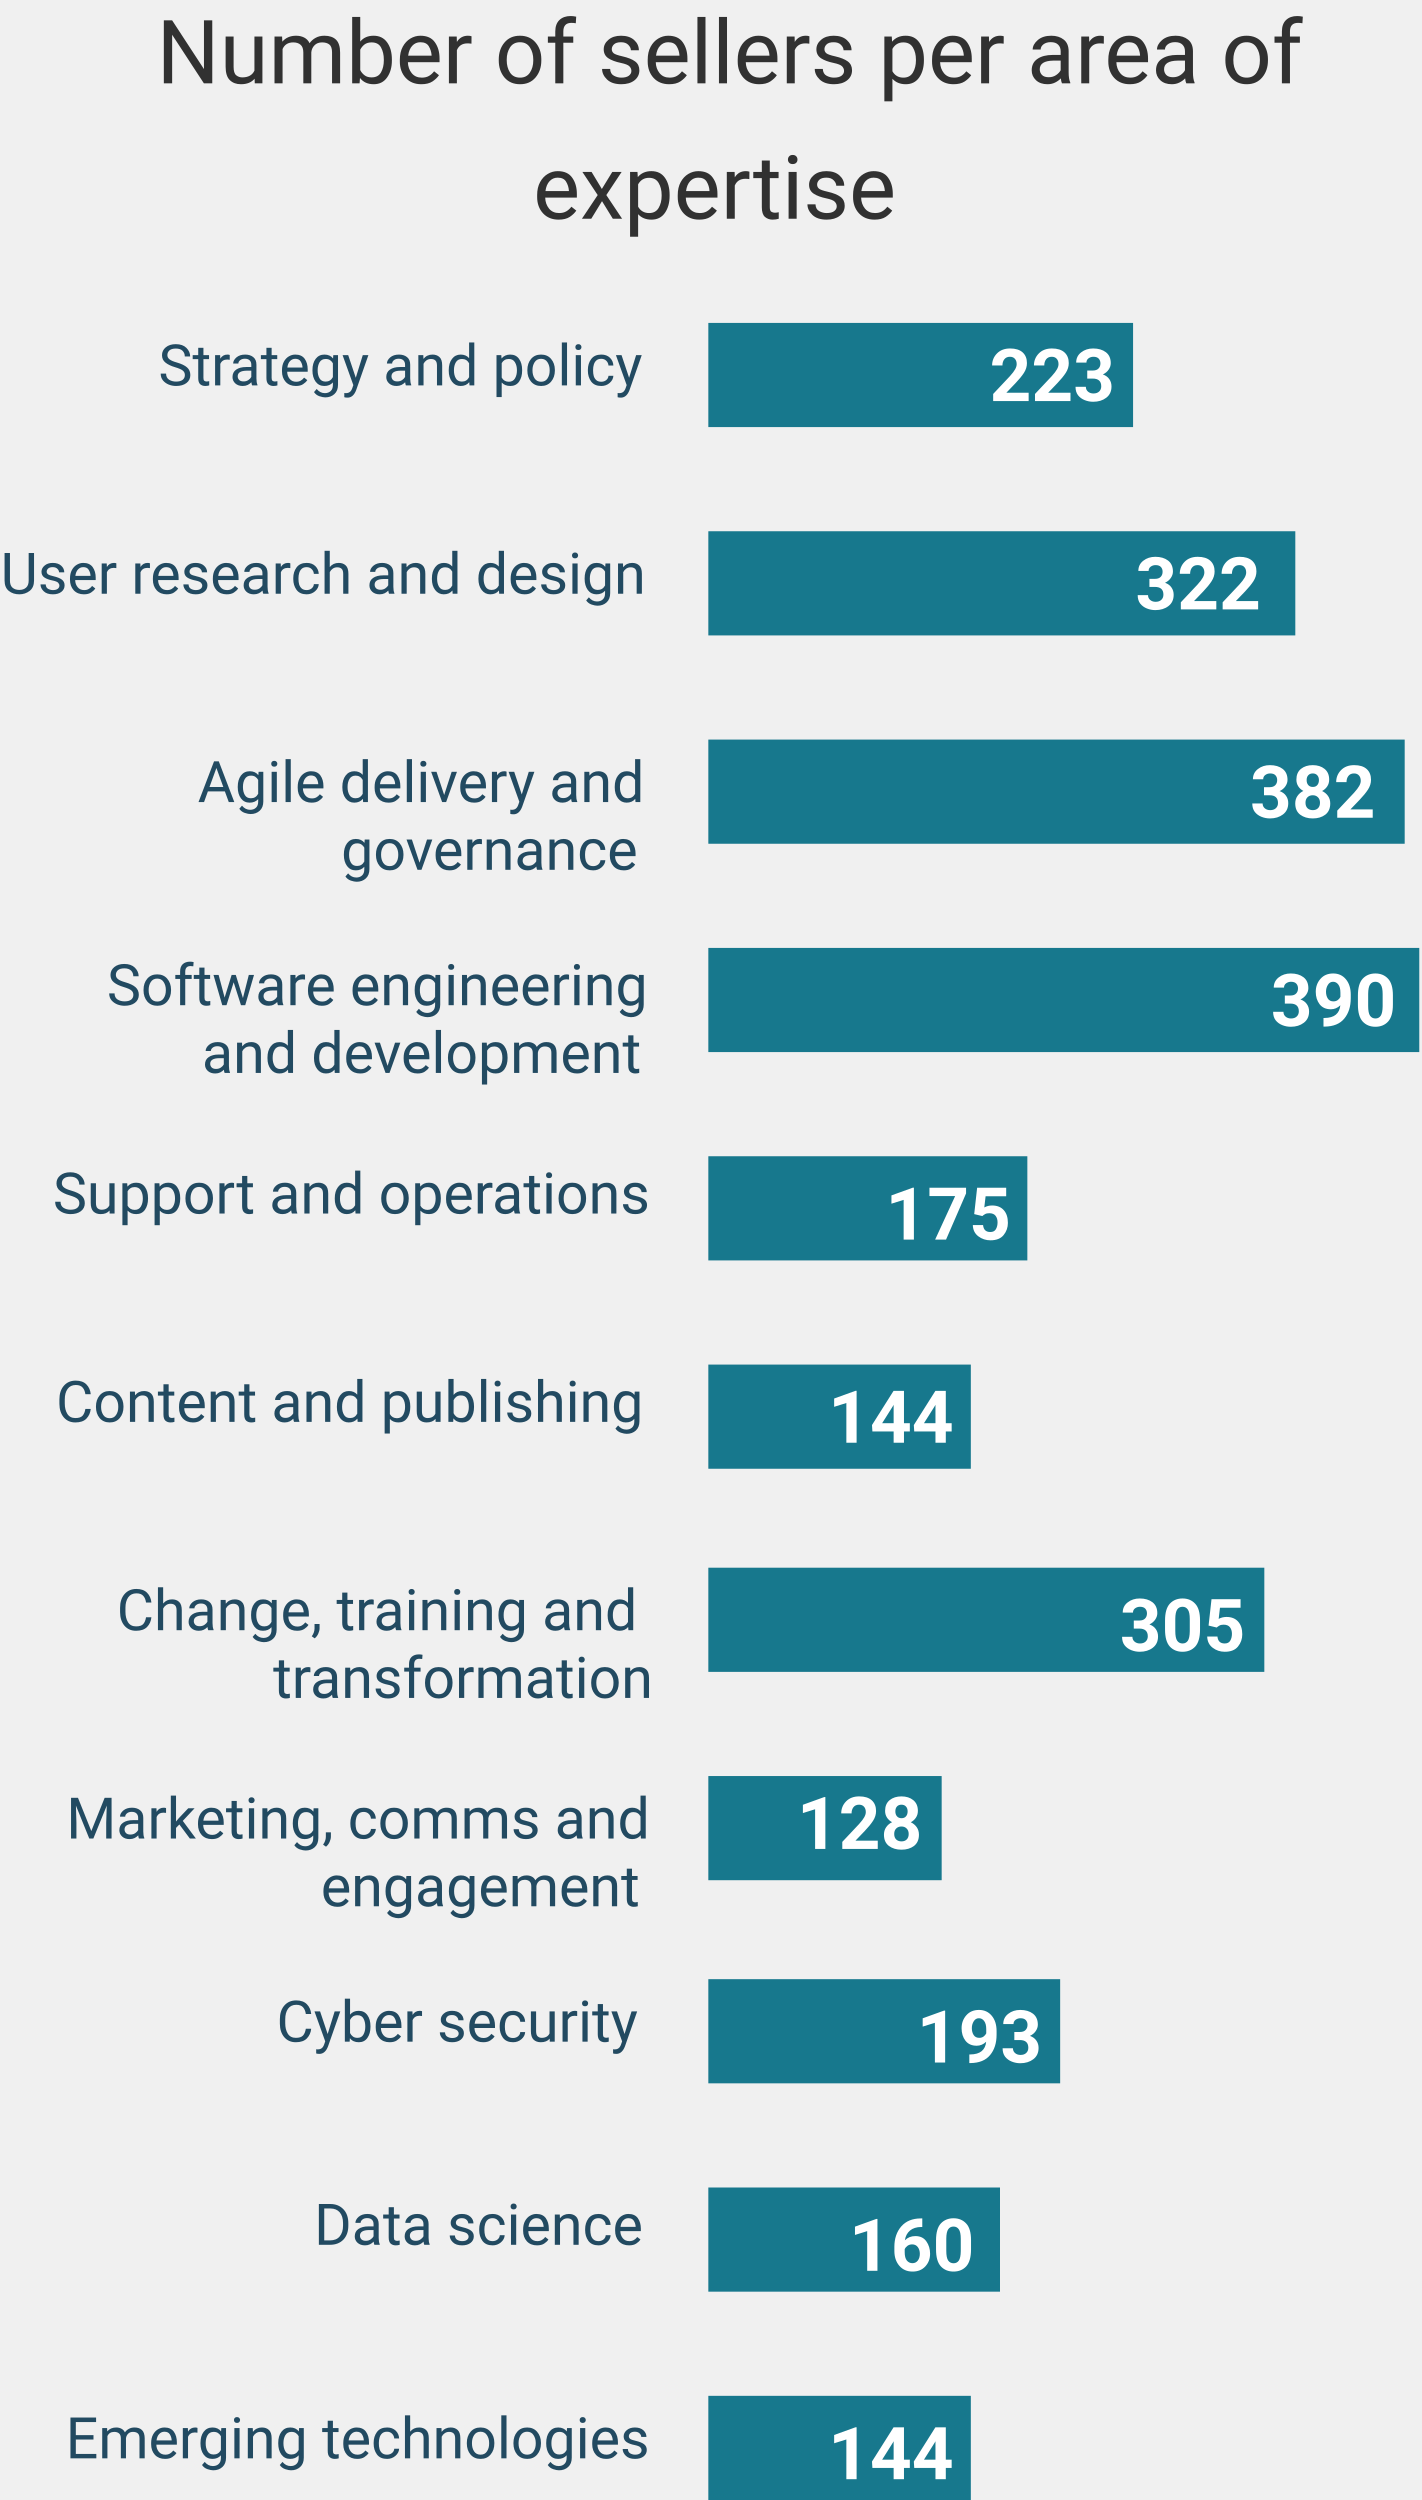
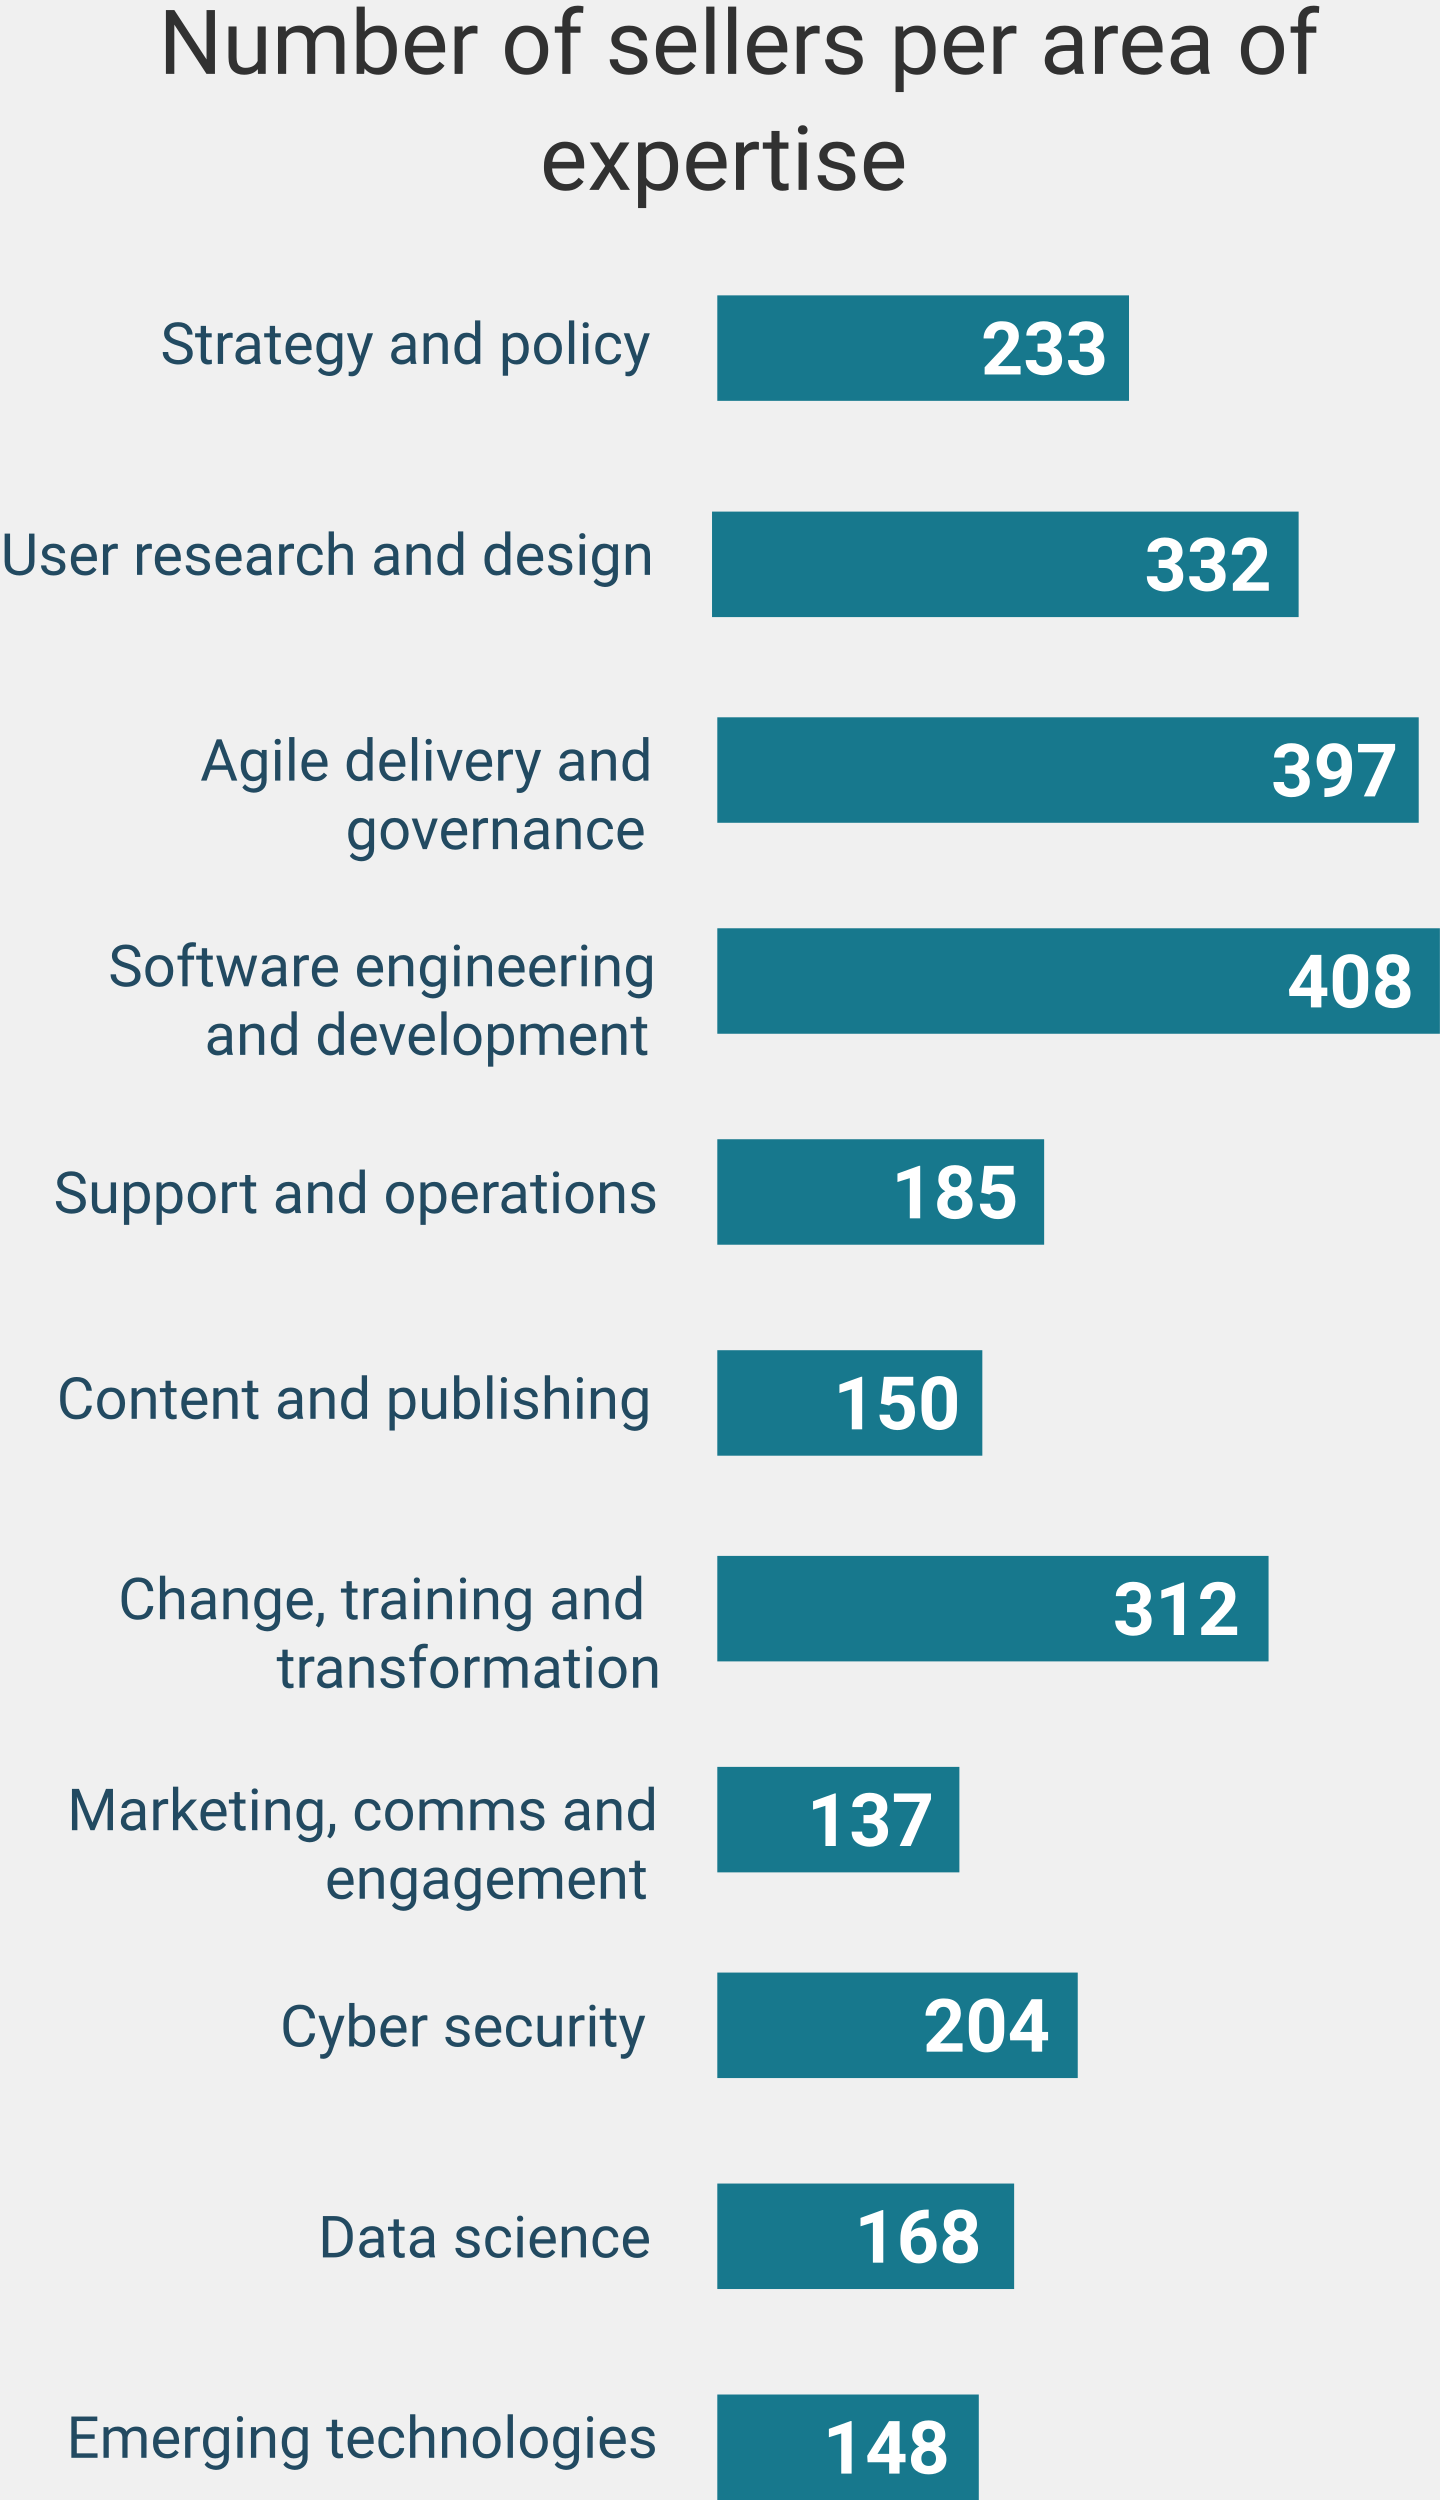
- <svg xmlns="http://www.w3.org/2000/svg" font-family="-apple-system, BlinkMacSystemFont, &quot;Segoe UI&quot;, Roboto, Helvetica, Arial, sans-serif, &quot;Apple Color Emoji&quot;, &quot;Segoe UI Emoji&quot;, &quot;Segoe UI Symbol&quot;" width="273px" height="480px" viewBox="0 0 273 480" version="1.1" style="background: #FFFFFF;">
+ <svg xmlns="http://www.w3.org/2000/svg" font-family="-apple-system, BlinkMacSystemFont, &quot;Segoe UI&quot;, Roboto, Helvetica, Arial, sans-serif, &quot;Apple Color Emoji&quot;, &quot;Segoe UI Emoji&quot;, &quot;Segoe UI Symbol&quot;" width="273px" height="474px" viewBox="0 0 273 474" version="1.1">
  <defs />
-   <g id="Symbols" stroke="none" stroke-width="1" fill="none" fill-rule="evenodd">
-     <g id="767-#-sellers-per-area-of-expertise">
-       <g>
-         <text id="Strategy-and-policy" font-size="11" font-weight="normal" fill="#224A61">
-           <tspan x="30.417" y="74">Strategy and policy</tspan>
-         </text>
-         <text id="User-research-and-de" font-size="11" font-weight="normal" fill="#224A61">
-           <tspan x="0.13" y="114">User research and design</tspan>
-         </text>
-         <text id="Agile-delivery-and-g" font-size="11" font-weight="normal" fill="#224A61">
-           <tspan x="37.958" y="154">Agile delivery and </tspan>
-           <tspan x="65.507" y="167">governance</tspan>
-         </text>
-         <text id="Software-engineering" font-size="11" font-weight="normal" fill="#224A61">
-           <tspan x="20.529" y="193">Software engineering </tspan>
-           <tspan x="38.78" y="206">and development</tspan>
-         </text>
-         <text id="Support-and-operatio" font-size="11" font-weight="normal" fill="#224A61">
-           <tspan x="10.158" y="233">Support and operations</tspan>
-         </text>
-         <text id="Content-and-publishi" font-size="11" font-weight="normal" fill="#224A61">
-           <tspan x="10.765" y="273">Content and publishing</tspan>
-         </text>
-         <text id="Marketing,-comms-and" font-size="11" font-weight="normal" fill="#224A61">
-           <tspan x="12.736" y="353">Marketing, comms and </tspan>
-           <tspan x="61.602" y="366">engagement</tspan>
-         </text>
-         <text id="Change,-training-and" font-size="11" font-weight="normal" fill="#224A61">
-           <tspan x="22.415" y="313">Change, training and </tspan>
-           <tspan x="52.434" y="326">transformation</tspan>
-         </text>
-         <text id="Cyber-security" font-size="11" font-weight="normal" fill="#224A61">
-           <tspan x="53.094" y="392">Cyber security</tspan>
-         </text>
-         <text id="Data-science" font-size="11" font-weight="normal" fill="#224A61">
-           <tspan x="60.318" y="431">Data science</tspan>
-         </text>
-         <text id="Emerging-technologie" font-size="11" font-weight="normal" fill="#224A61">
-           <tspan x="12.623" y="472">Emerging technologies</tspan>
-         </text>
-         <path d="M142.275,62 L136,62 L136,82 L142.275,82 L217.55,82 L217.55,62 L142.275,62 Z" id="Combined-Shape-Copy-2" fill="#17788D" fill-rule="nonzero" />
-         <text id="223" font-size="14" font-weight="bold" fill="#FFFFFF">
-           <tspan x="190" y="77">223</tspan>
-         </text>
-         <path d="M224.128,142 L136,142 L136,162 L224.128,162 L269.7,162 L269.7,142 L224.128,142 Z" id="Combined-Shape-Copy" fill="#17788D" fill-rule="nonzero" />
-         <text id="382" font-size="14" font-weight="bold" fill="#FFFFFF">
-           <tspan x="240" y="157">382</tspan>
-         </text>
-         <path d="M218.29,182 L136,182 L136,202 L218.29,202 L272.5,202 L272.5,182 L218.29,182 Z" id="Combined-Shape" fill="#17788D" fill-rule="nonzero" />
-         <text id="390" font-size="14" font-weight="bold" fill="#FFFFFF">
-           <tspan x="244" y="197">390</tspan>
-         </text>
-         <path d="M209.233,102 L136,102 L136,122 L209.233,122 L248.7,122 L248.7,102 L209.233,102 Z" id="Combined-Shape" fill="#17788D" fill-rule="nonzero" />
-         <text id="322" font-size="14" font-weight="bold" fill="#FFFFFF">
-           <tspan x="218" y="117">322</tspan>
-         </text>
-         <path d="M146.999,262 L136,262 L136,282 L146.999,282 L186.4,282 L186.4,262 L146.999,262 Z" id="Combined-Shape" fill="#17788D" fill-rule="nonzero" />
-         <text id="144" font-size="14" font-weight="bold" fill="#FFFFFF">
-           <tspan x="159" y="277">144</tspan>
-         </text>
-         <path d="M194.998,301 L136,301 L136,321 L194.998,321 L242.75,321 L242.75,301 L194.998,301 Z" id="Combined-Shape" fill="#17788D" fill-rule="nonzero" />
-         <text id="305" font-size="14" font-weight="bold" fill="#FFFFFF">
-           <tspan x="215" y="317">305</tspan>
-         </text>
-         <path d="M165.099,380 L136,380 L136,400 L165.099,400 L203.55,400 L203.55,380 L165.099,380 Z" id="Combined-Shape" fill="#17788D" fill-rule="nonzero" />
-         <text id="193" font-size="14" font-weight="bold" fill="#FFFFFF">
-           <tspan x="176" y="396">193</tspan>
-         </text>
-         <path d="M138.987,222 L136,222 L136,242 L138.987,242 L197.25,242 L197.25,222 L138.987,222 Z" id="Combined-Shape" fill="#17788D" fill-rule="nonzero" />
-         <text id="175" font-size="14" font-weight="bold" fill="#FFFFFF">
-           <tspan x="170" y="238">175</tspan>
-         </text>
-         <path d="M157.995,420 L136,420 L136,440 L157.995,440 L192,440 L192,420 L157.995,420 Z" id="Combined-Shape" fill="#17788D" fill-rule="nonzero" />
-         <text id="160" font-size="14" font-weight="bold" fill="#FFFFFF">
-           <tspan x="163" y="436">160</tspan>
-         </text>
-         <path d="M137.06,460 L136,460 L136,480 L137.06,480 L186.4,480 L186.4,460 L137.06,460 Z" id="Combined-Shape" fill="#17788D" fill-rule="nonzero" />
-         <text id="144" font-size="14" font-weight="bold" fill="#FFFFFF">
-           <tspan x="159" y="476">144</tspan>
-         </text>
-         <path d="M139.387,341 L136,341 L136,361 L139.387,361 L180.8,361 L180.8,341 L139.387,341 Z" id="Combined-Shape" fill="#17788D" fill-rule="nonzero" />
-         <text id="Number-of-sellers-pe" font-size="17" font-weight="normal" line-spacing="26" fill="#313131">
-           <tspan x="30.049" y="16">Number of sellers per area of </tspan>
-           <tspan x="102.369" y="42">expertise</tspan>
-         </text>
-         <text id="128" font-size="14" font-weight="bold" fill="#FFFFFF">
-           <tspan x="153" y="355">128</tspan>
-         </text>
+   <g id="Mocks" stroke="none" stroke-width="1" fill="none" fill-rule="evenodd">
+     <g id="Nov-monthly-report-less-than-767px" transform="translate(-24, -3926)">
+       <g id="767-#-sellers-per-area-of-expertise" transform="translate(24, 3920)">
+         <g>
+           <text id="Strategy-and-policy" font-size="11" font-weight="normal" fill="#224A61">
+             <tspan x="30.417" y="75">Strategy and policy</tspan>
+           </text>
+           <text id="User-research-and-de" font-size="11" font-weight="normal" fill="#224A61">
+             <tspan x="0.13" y="115">User research and design</tspan>
+           </text>
+           <text id="Agile-delivery-and-g" font-size="11" font-weight="normal" fill="#224A61">
+             <tspan x="37.958" y="154">Agile delivery and </tspan>
+             <tspan x="65.507" y="167">governance</tspan>
+           </text>
+           <text id="Software-engineering" font-size="11" font-weight="normal" fill="#224A61">
+             <tspan x="20.529" y="193">Software engineering </tspan>
+             <tspan x="38.78" y="206">and development</tspan>
+           </text>
+           <text id="Support-and-operatio" font-size="11" font-weight="normal" fill="#224A61">
+             <tspan x="10.158" y="236">Support and operations</tspan>
+           </text>
+           <text id="Content-and-publishi" font-size="11" font-weight="normal" fill="#224A61">
+             <tspan x="10.765" y="275">Content and publishing</tspan>
+           </text>
+           <text id="Marketing,-comms-and" font-size="11" font-weight="normal" fill="#224A61">
+             <tspan x="12.736" y="353">Marketing, comms and </tspan>
+             <tspan x="61.602" y="366">engagement</tspan>
+           </text>
+           <text id="Change,-training-and" font-size="11" font-weight="normal" fill="#224A61">
+             <tspan x="22.415" y="313">Change, training and </tspan>
+             <tspan x="52.434" y="326">transformation</tspan>
+           </text>
+           <text id="Cyber-security" font-size="11" font-weight="normal" fill="#224A61">
+             <tspan x="53.094" y="394">Cyber security</tspan>
+           </text>
+           <text id="Data-science" font-size="11" font-weight="normal" fill="#224A61">
+             <tspan x="60.318" y="434">Data science</tspan>
+           </text>
+           <text id="Emerging-technologie" font-size="11" font-weight="normal" fill="#224A61">
+             <tspan x="12.623" y="472">Emerging technologies</tspan>
+           </text>
+           <polygon id="Combined-Shape-Copy-2" fill="#17788D" fill-rule="nonzero" points="136 62 214.06 62 214.06 82 136 82" />
+           <text id="233" font-size="14" font-weight="bold" fill="#FFFFFF">
+             <tspan x="186" y="77">233</tspan>
+           </text>
+           <polygon id="Combined-Shape-Copy" fill="#17788D" fill-rule="nonzero" points="136 142 268.99 142 268.99 162 136 162" />
+           <text id="397" font-size="14" font-weight="bold" fill="#FFFFFF">
+             <tspan x="241" y="157">397</tspan>
+           </text>
+           <polygon id="Combined-Shape" fill="#17788D" fill-rule="nonzero" points="136 182 273 182 273 202 136 202" />
+           <text id="408" font-size="14" font-weight="bold" fill="#FFFFFF">
+             <tspan x="244" y="197">408</tspan>
+           </text>
+           <polygon id="Combined-Shape" fill="#17788D" fill-rule="nonzero" points="135 103 246.22 103 246.22 123 135 123" />
+           <text id="332" font-size="14" font-weight="bold" fill="#FFFFFF">
+             <tspan x="217" y="118">332</tspan>
+           </text>
+           <polygon id="Combined-Shape" fill="#17788D" fill-rule="nonzero" points="136 262 186.25 262 186.25 282 136 282" />
+           <text id="150" font-size="14" font-weight="bold" fill="#FFFFFF">
+             <tspan x="158" y="277">150</tspan>
+           </text>
+           <polygon id="Combined-Shape" fill="#17788D" fill-rule="nonzero" points="136 301 240.52 301 240.52 321 136 321" />
+           <text id="312" font-size="14" font-weight="bold" fill="#FFFFFF">
+             <tspan x="211" y="316">312</tspan>
+           </text>
+           <polygon id="Combined-Shape" fill="#17788D" fill-rule="nonzero" points="136 380 204.34 380 204.34 400 136 400" />
+           <text id="204" font-size="14" font-weight="bold" fill="#FFFFFF">
+             <tspan x="175" y="395">204</tspan>
+           </text>
+           <polygon id="Combined-Shape" fill="#17788D" fill-rule="nonzero" points="136 222 197.97 222 197.97 242 136 242" />
+           <text id="185" font-size="14" font-weight="bold" fill="#FFFFFF">
+             <tspan x="169" y="237">185</tspan>
+           </text>
+           <polygon id="Combined-Shape" fill="#17788D" fill-rule="nonzero" points="136 420 192.28 420 192.28 440 136 440" />
+           <text id="168" font-size="14" font-weight="bold" fill="#FFFFFF">
+             <tspan x="162" y="435">168</tspan>
+           </text>
+           <polygon id="Combined-Shape" fill="#17788D" fill-rule="nonzero" points="136 460 185.58 460 185.58 480 136 480" />
+           <text id="148" font-size="14" font-weight="bold" fill="#FFFFFF">
+             <tspan x="156" y="475">148</tspan>
+           </text>
+           <polygon id="Combined-Shape" fill="#17788D" fill-rule="nonzero" points="136 341 181.9 341 181.9 361 136 361" />
+           <text id="Number-of-sellers-pe" font-size="17" font-weight="normal" line-spacing="26" fill="#313131">
+             <tspan x="30.049" y="20">Number of sellers per area of </tspan>
+             <tspan x="102.369" y="42">expertise</tspan>
+           </text>
+           <text id="137" font-size="14" font-weight="bold" fill="#FFFFFF">
+             <tspan x="153" y="356">137</tspan>
+           </text>
+         </g>
      </g>
    </g>
  </g>
</svg>
